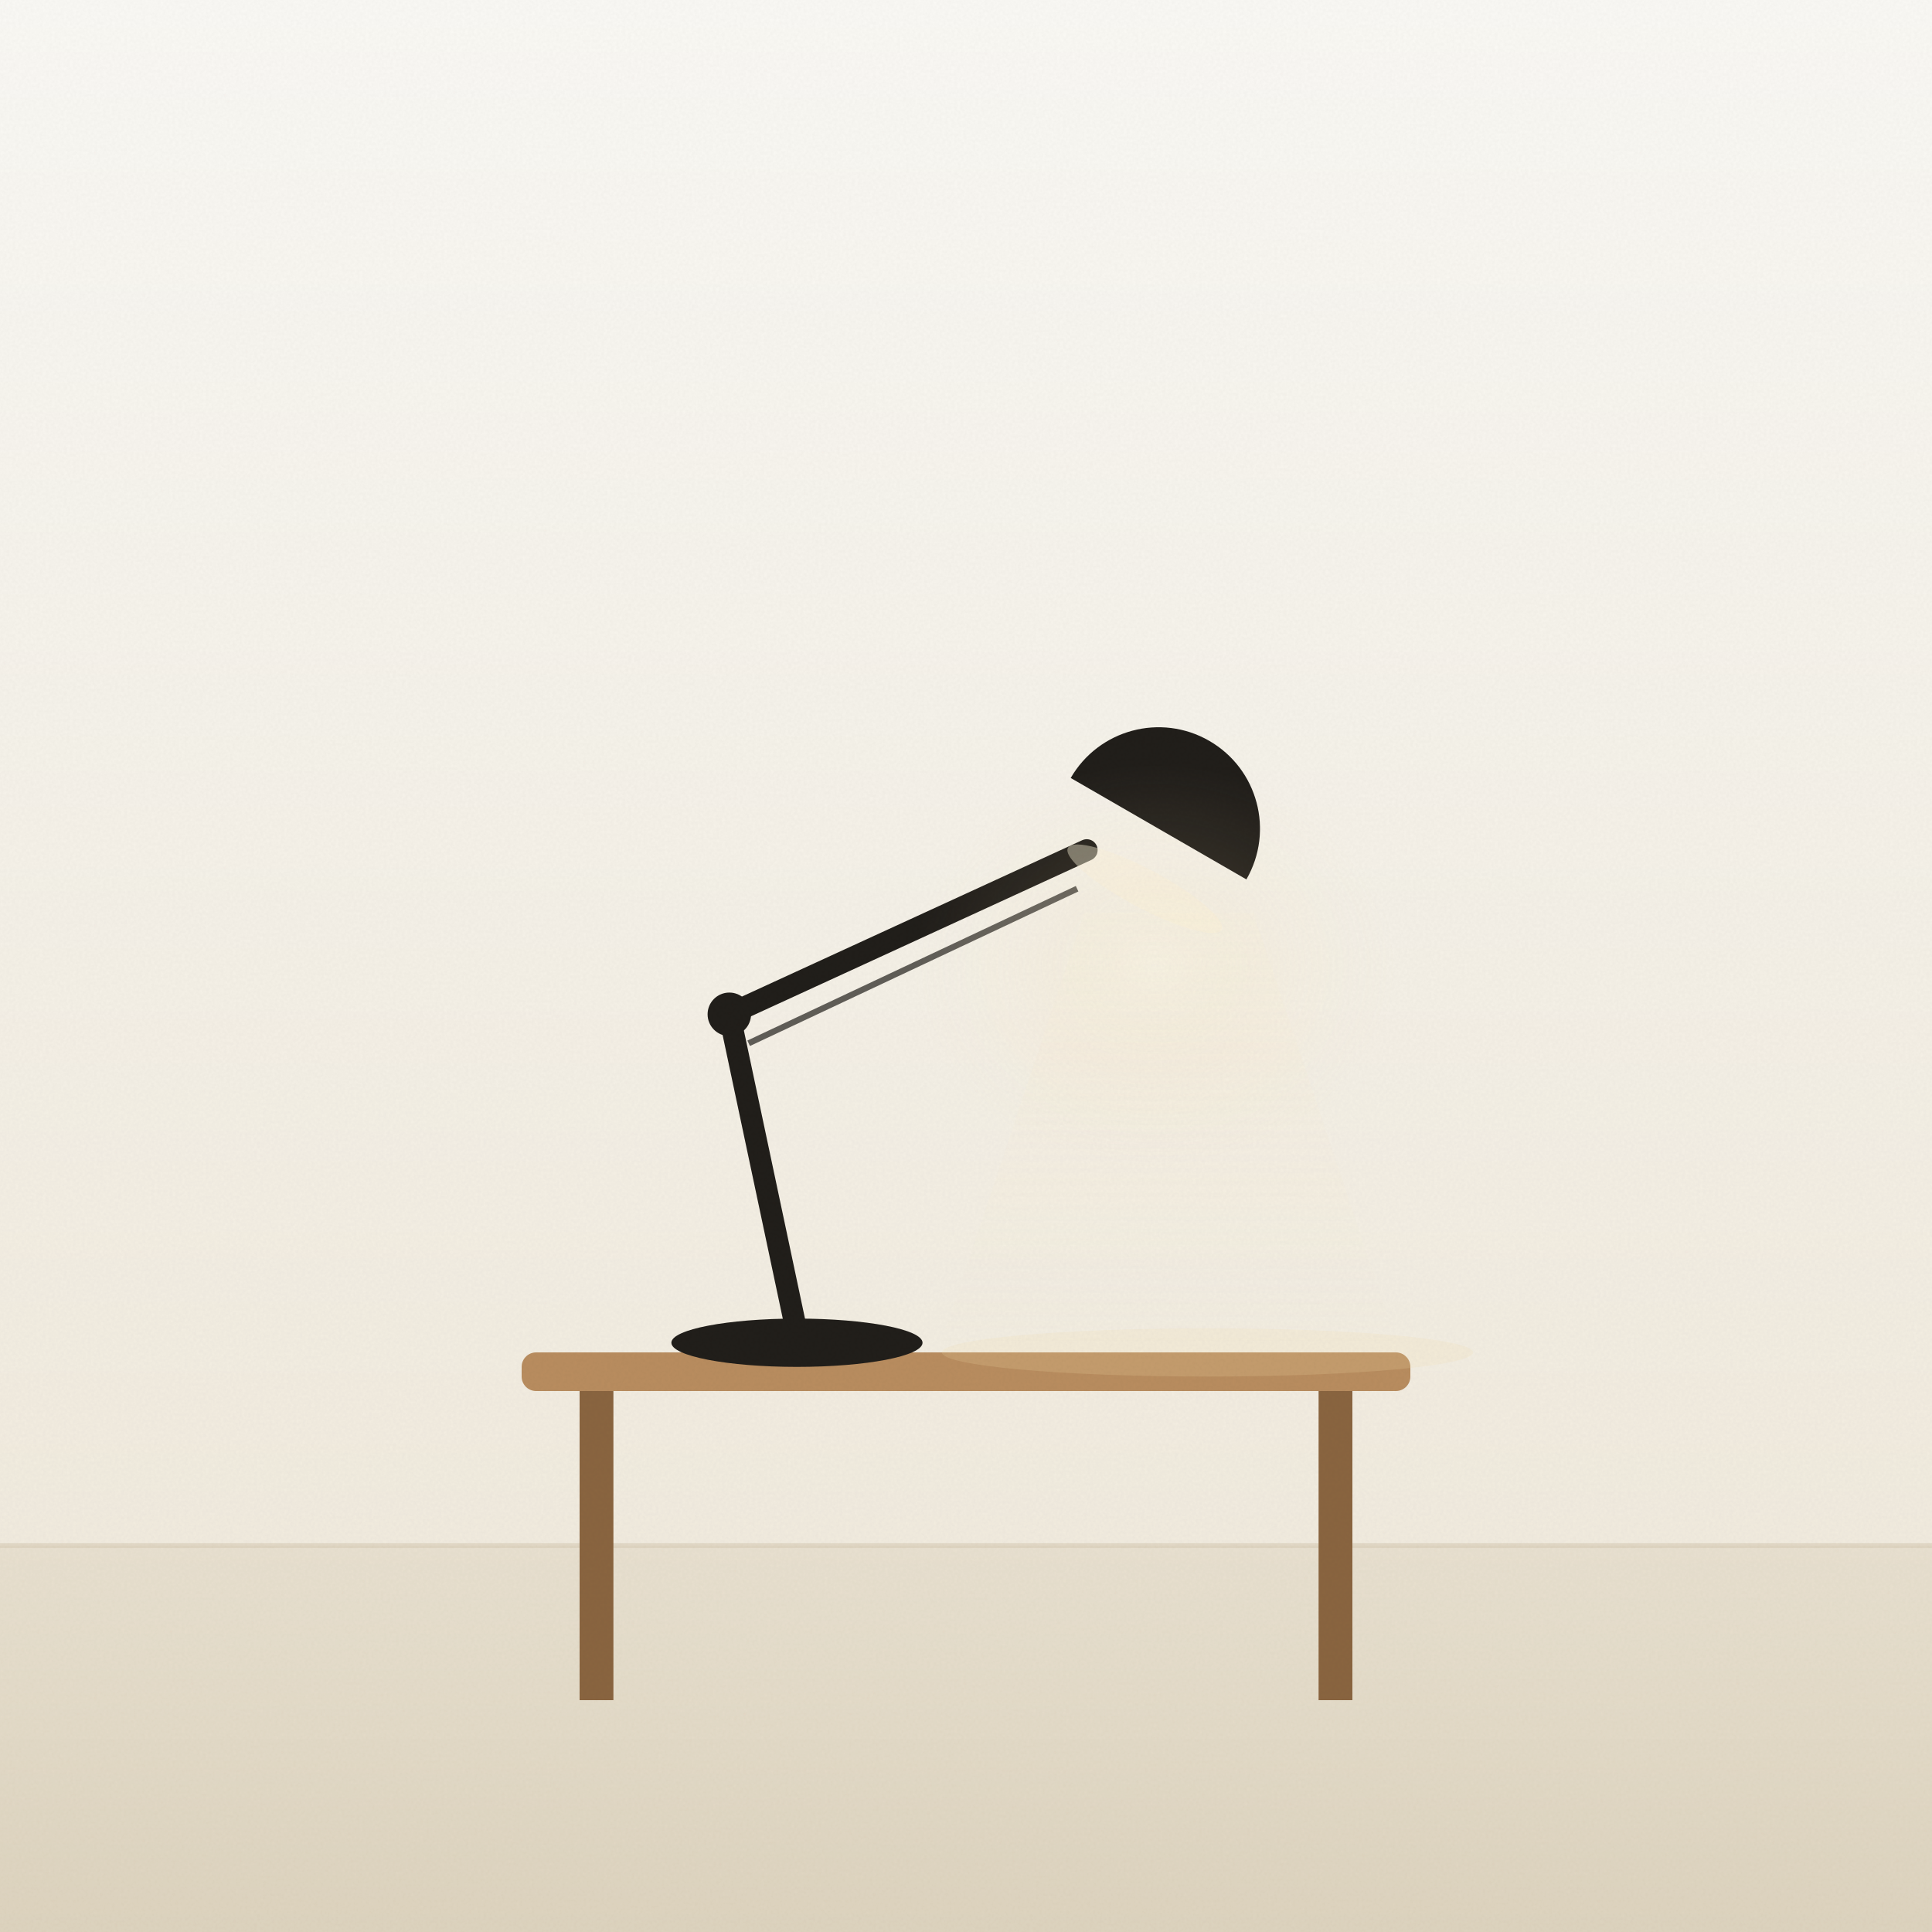
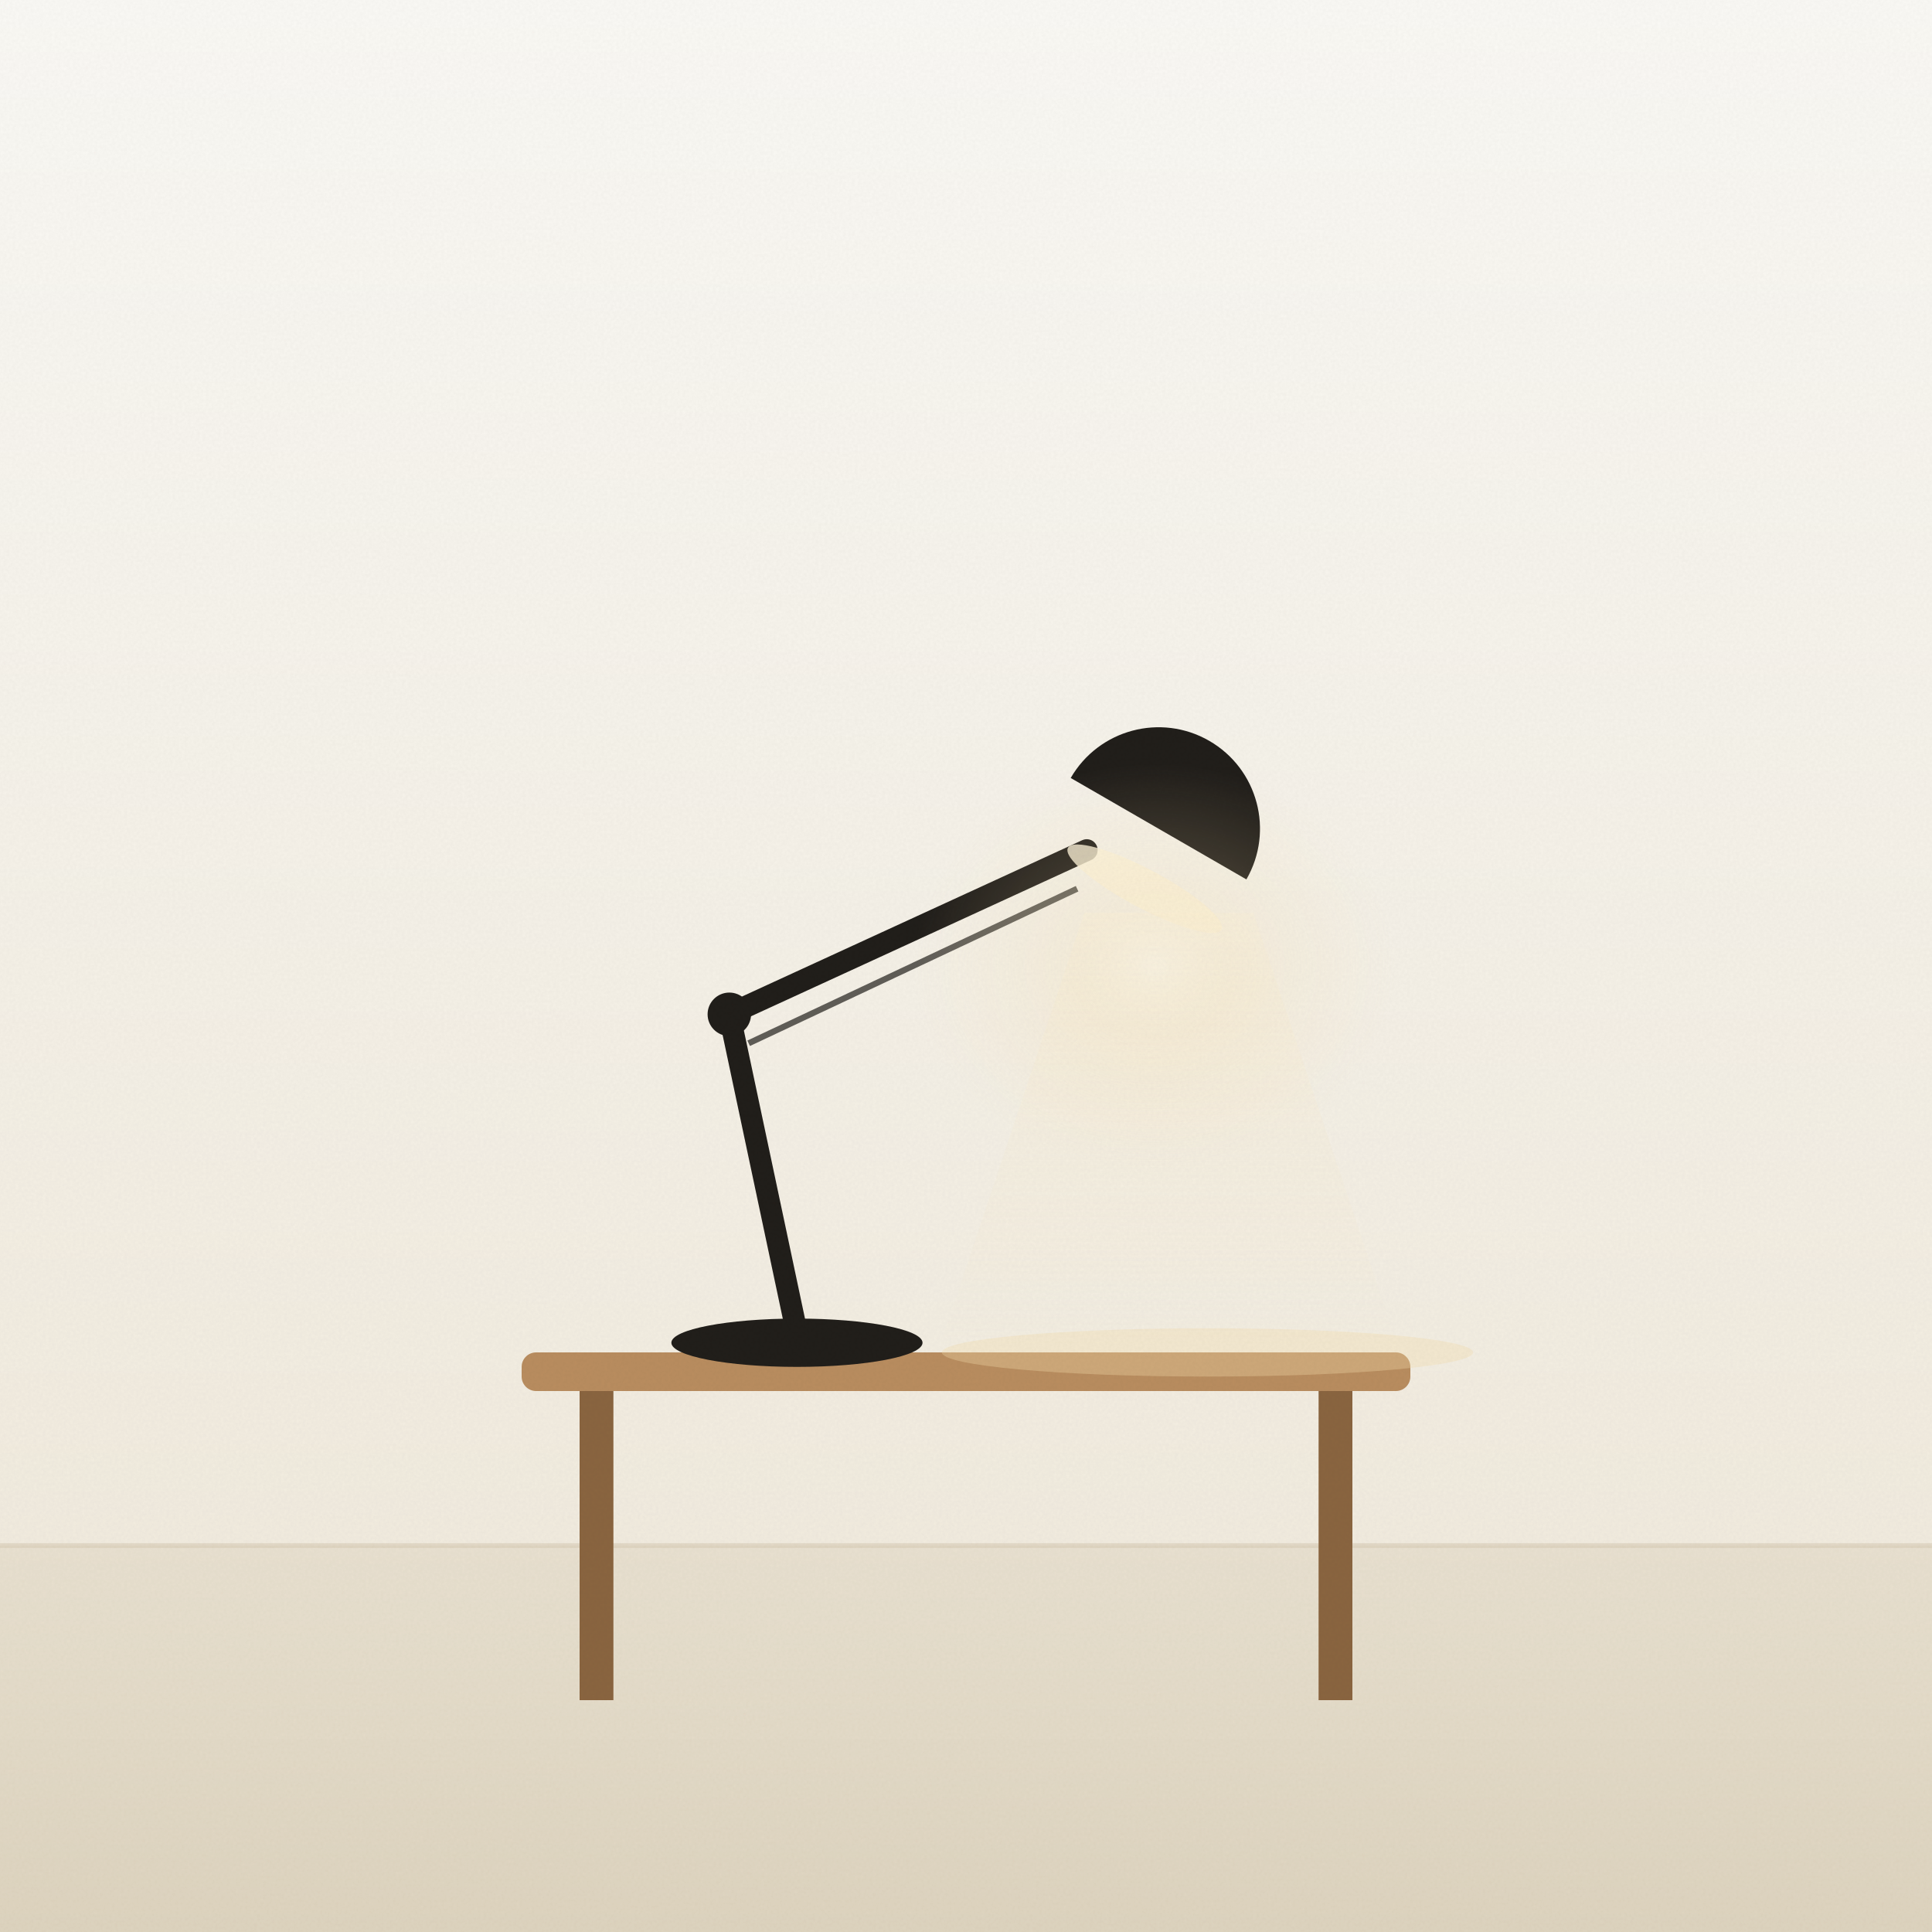
<svg xmlns="http://www.w3.org/2000/svg" viewBox="0 0 800 800">
  <defs>
    <linearGradient id="wall615" x1="0" y1="0" x2="0" y2="1">
      <stop offset="0" stop-color="#faf9f5" />
      <stop offset="0.8" stop-color="#f2ecdf" />
      <stop offset="1" stop-color="#ede5d5" />
    </linearGradient>
    <linearGradient id="floor616" x1="0" y1="0" x2="0" y2="1">
      <stop offset="0" stop-color="#e9e1d0" />
      <stop offset="1" stop-color="#ded4bf" />
    </linearGradient>
  </defs>
  <rect width="800" height="800" fill="url(#wall615)" />
  <rect y="640" width="800" height="160" fill="url(#floor616)" />
  <line x1="0" y1="640" x2="800" y2="640" stroke="#d8cdb8" stroke-width="2" opacity="0.6" />
  <rect x="216" y="560" width="368" height="16" rx="6" fill="#b98d5f" />
  <rect x="240" y="576" width="14" height="128" fill="#8a6540" />
  <rect x="546" y="576" width="14" height="128" fill="#8a6540" />
  <ellipse cx="330" cy="556" rx="52" ry="10" fill="#211e1a" />
  <line x1="330" y1="552" x2="302" y2="420" stroke="#211e1a" stroke-width="9" stroke-linecap="round" />
  <line x1="302" y1="420" x2="450" y2="352" stroke="#211e1a" stroke-width="9" stroke-linecap="round" />
  <line x1="310" y1="432" x2="446" y2="368" stroke="#211e1a" stroke-width="2.5" opacity="0.7" />
  <circle cx="302" cy="420" r="9" fill="#211e1a" />
  <g transform="rotate(30 470 356)">
    <path d="M430 340 A 42 42 0 0 1 514 340 Z" fill="#211e1a" />
  </g>
-   <ellipse cx="474" cy="368" rx="36" ry="8" transform="rotate(28 474 368)" fill="#fdf3da" opacity="0.414" />
+   <ellipse cx="474" cy="368" rx="36" ry="8" transform="rotate(28 474 368)" fill="#fdf3da" opacity="0.782" />
  <defs>
    <linearGradient id="cn617" x1="0" y1="0" x2="0" y2="1">
-       <stop offset="0" stop-color="#fdf3da" stop-opacity="0.142" />
+       <stop offset="0" stop-color="#fdf3da" stop-opacity="0.268" />
      <stop offset="1" stop-color="#f3ddab" stop-opacity="0" />
    </linearGradient>
  </defs>
  <path d="M 449 378 L 519 378 L 579 558 L 389 558 Z" fill="url(#cn617)" />
  <defs>
    <radialGradient id="gl618">
-       <stop offset="0" stop-color="#fdf3da" stop-opacity="0.214" />
-       <stop offset="0.35" stop-color="#f3ddab" stop-opacity="0.113" />
+       <stop offset="0" stop-color="#fdf3da" stop-opacity="0.404" />
+       <stop offset="0.35" stop-color="#f3ddab" stop-opacity="0.212" />
      <stop offset="1" stop-color="#f3ddab" stop-opacity="0" />
    </radialGradient>
  </defs>
  <ellipse cx="478" cy="400" rx="100" ry="84" fill="url(#gl618)" />
-   <ellipse cx="500" cy="560" rx="110" ry="10" fill="#f3ddab" opacity="0.18" />
+   <ellipse cx="500" cy="560" rx="110" ry="10" fill="#f3ddab" opacity="0.34" />
  <filter id="nz619">
    <feTurbulence type="fractalNoise" baseFrequency="0.8" numOctaves="2" stitchTiles="stitch" />
    <feColorMatrix type="matrix" values="0 0 0 0 0.08 0 0 0 0 0.07 0 0 0 0 0.06 0 0 0 0.03 0" />
  </filter>
  <rect width="800" height="800" filter="url(#nz619)" />
</svg>
